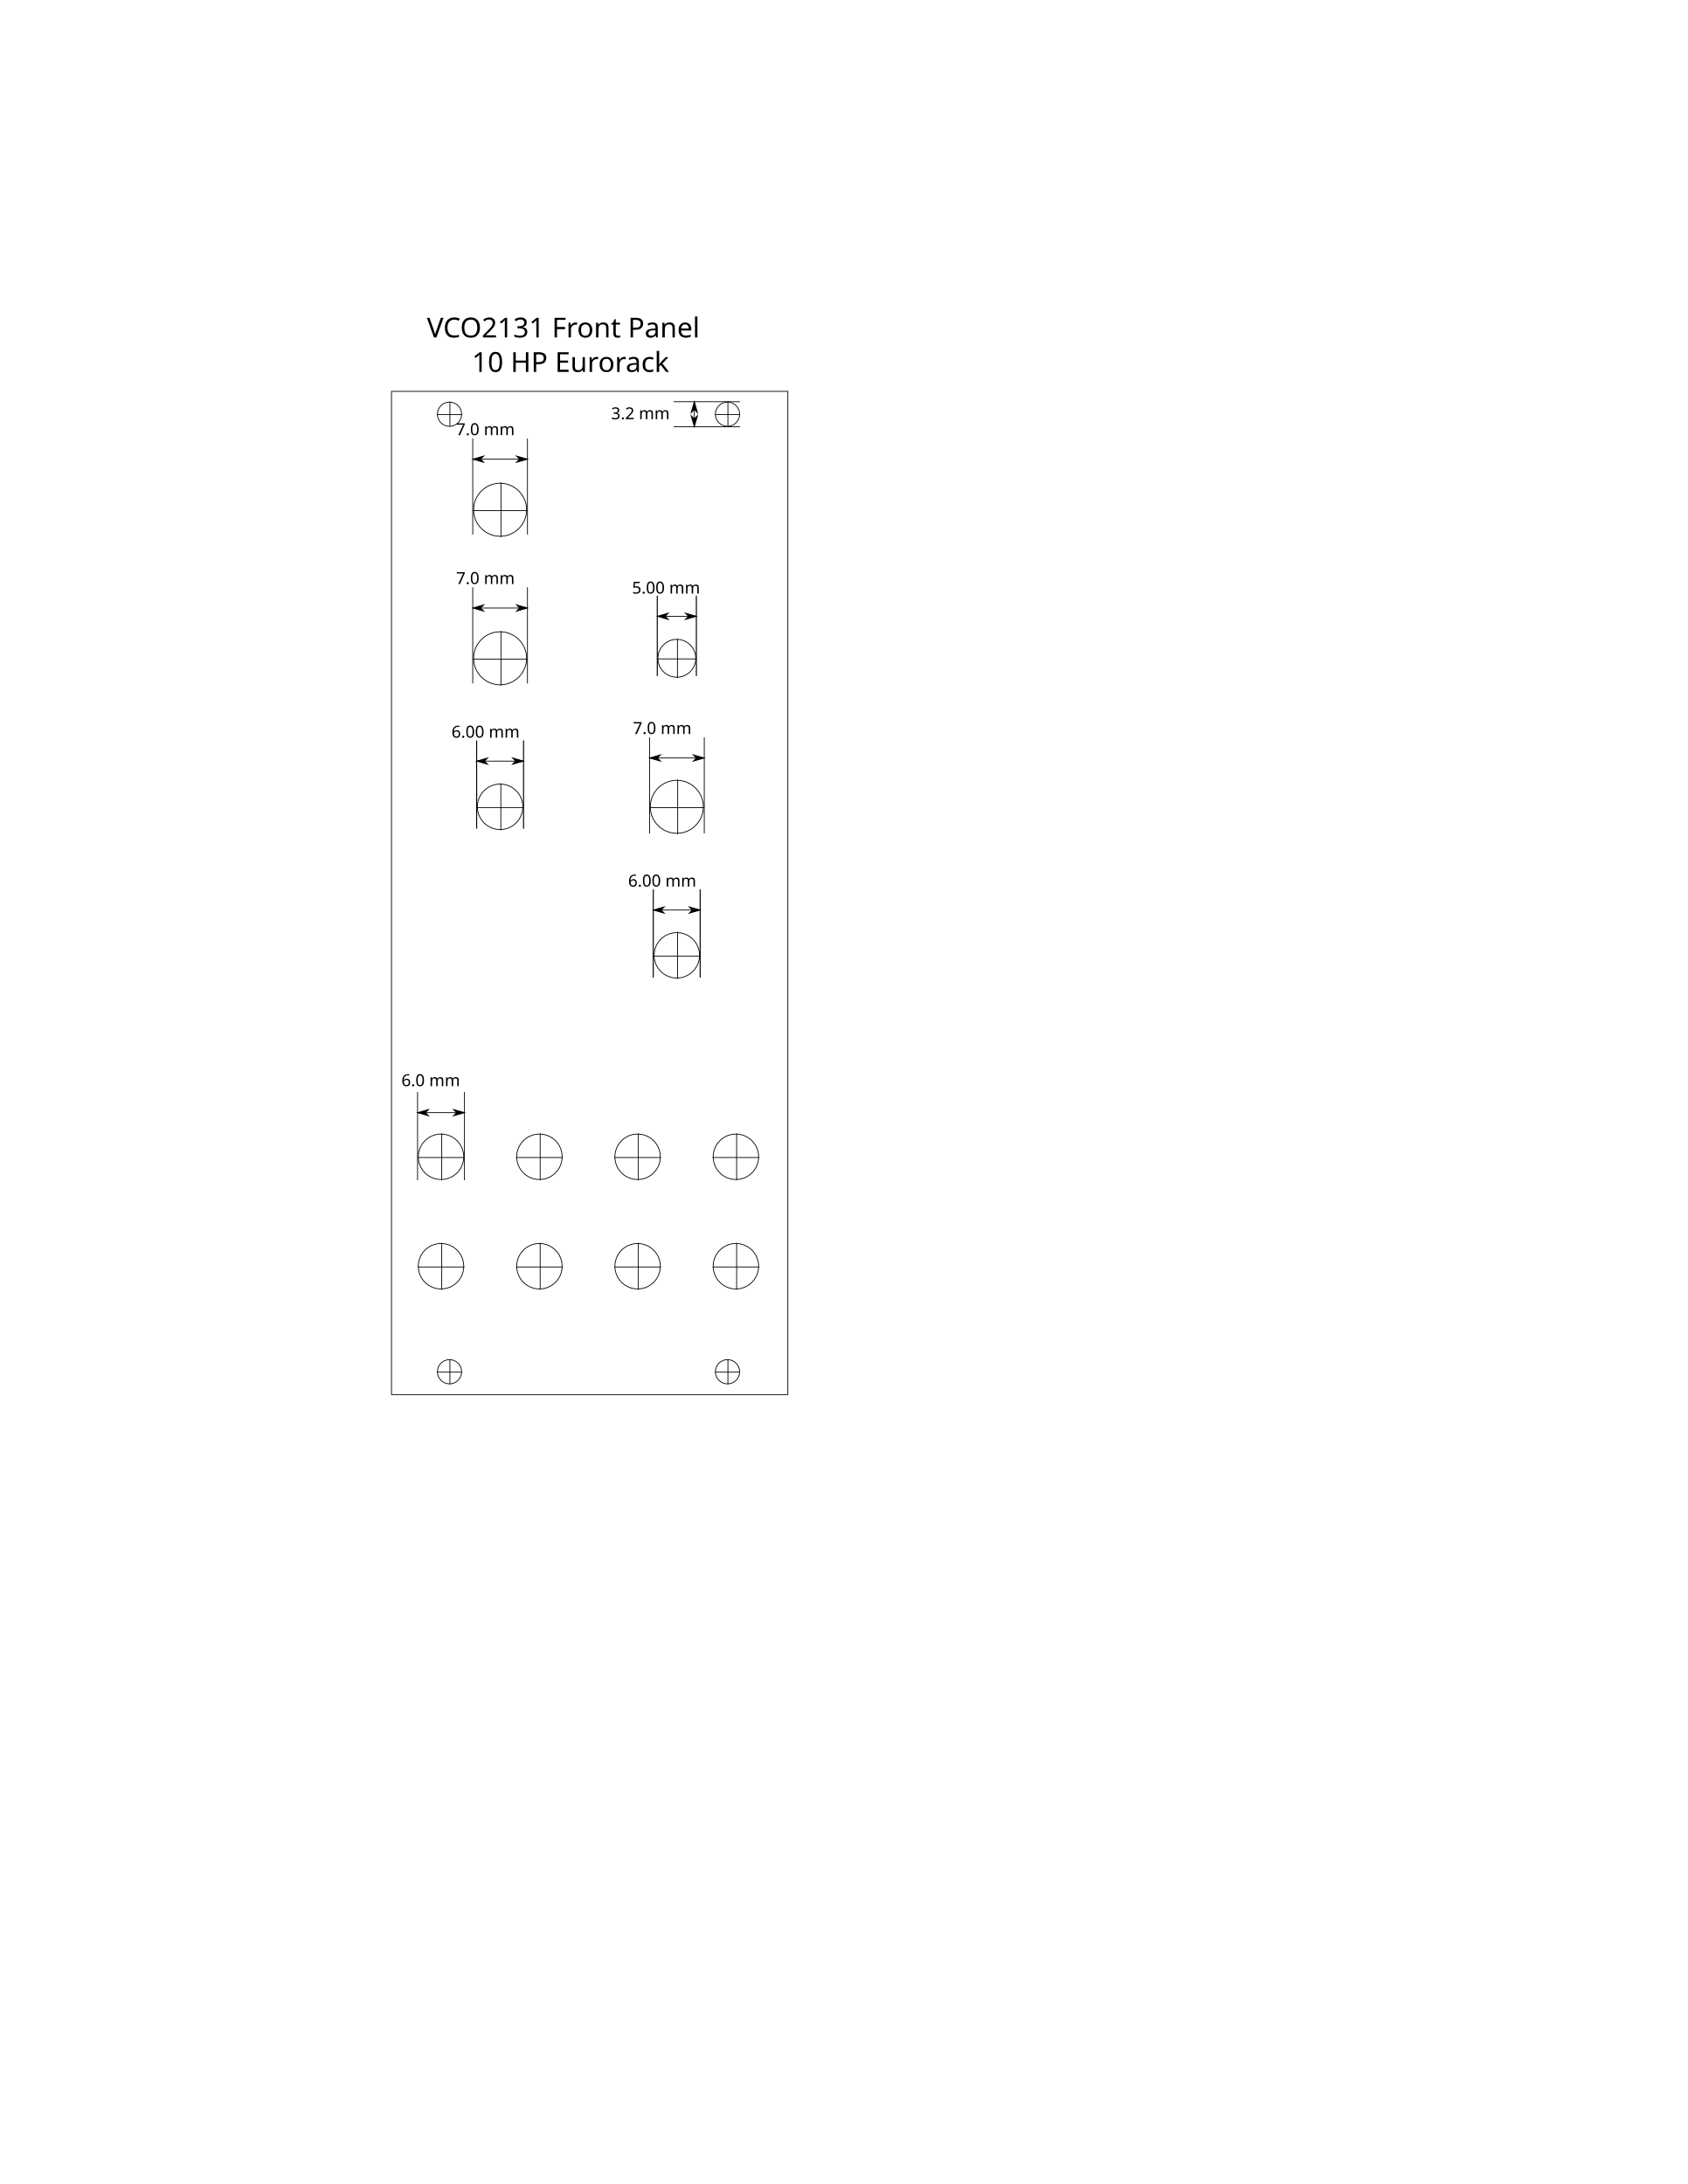
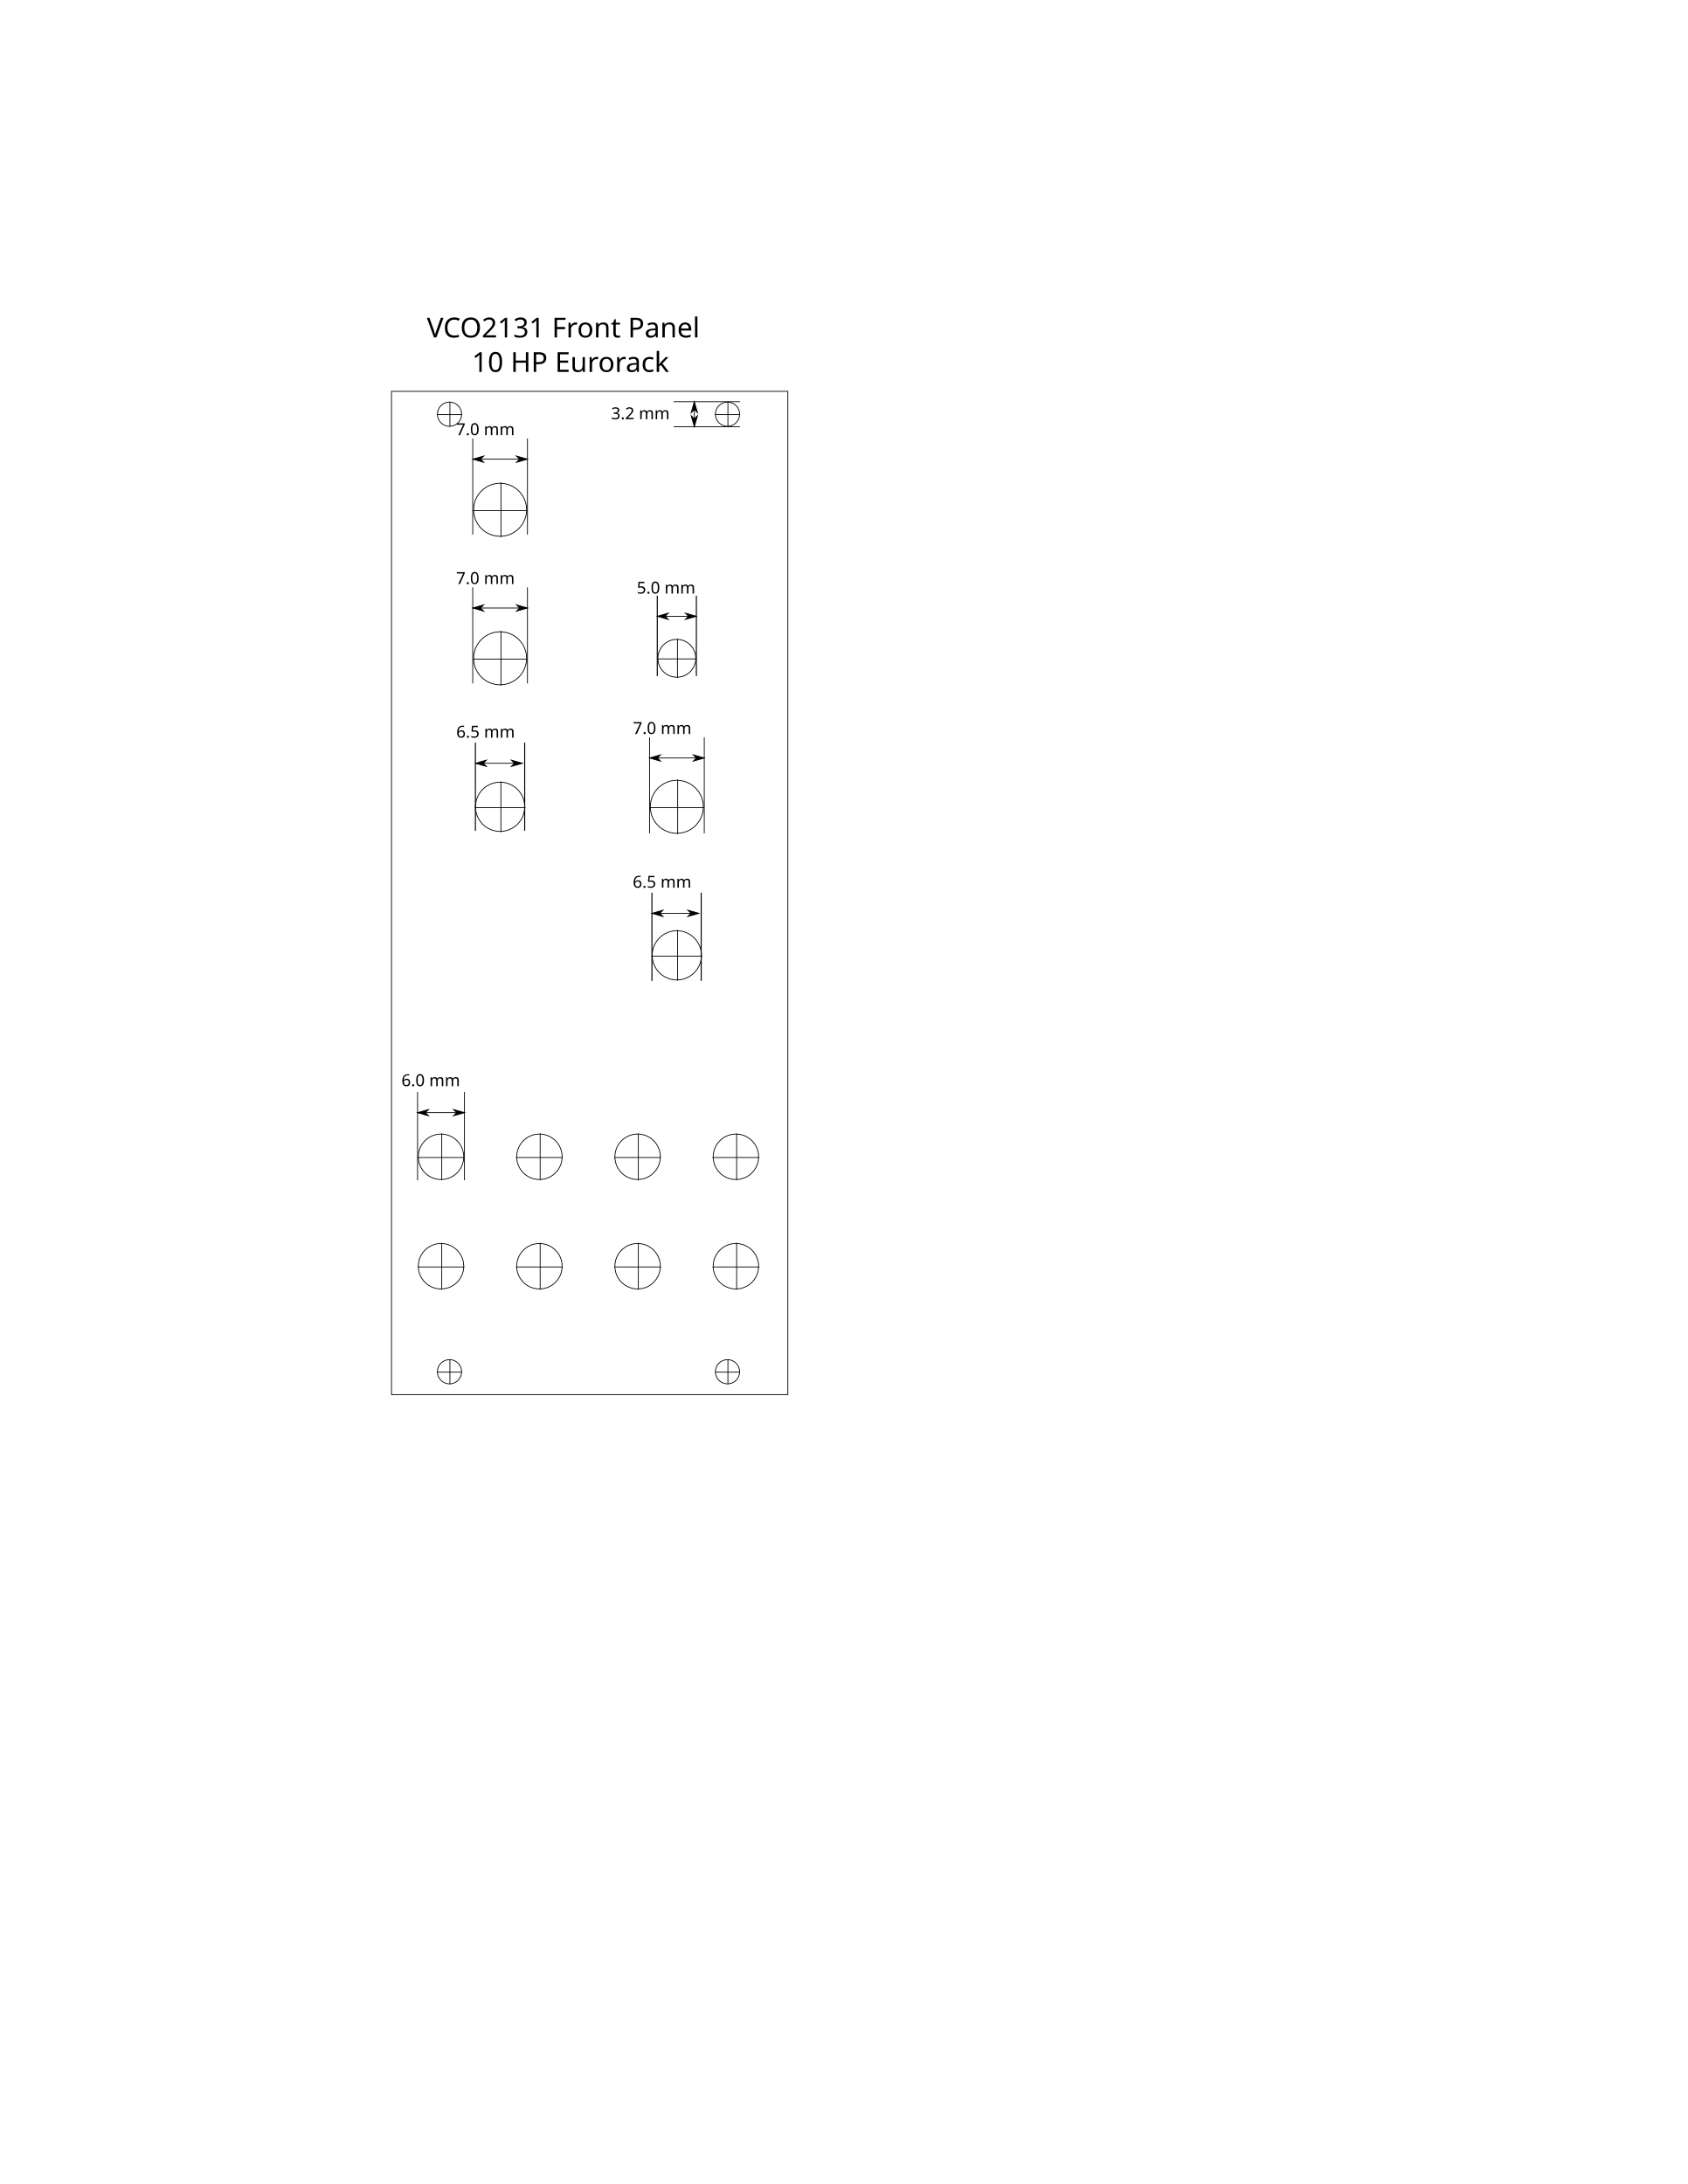
<svg xmlns="http://www.w3.org/2000/svg" id="svg3685" version="1.1" viewBox="0 0 215.9 279.4" height="279.4mm" width="215.9mm">
  <defs id="defs3679">
    <marker style="overflow:visible;" id="marker1477" refX="0.0" refY="0.0" orient="auto">
      <path transform="scale(0.8) rotate(180) translate(12.5,0)" style="fill-rule:evenodd;stroke:#000000;stroke-width:1pt;stroke-opacity:1;fill:#000000;fill-opacity:1" d="M 0.0,0.0 L 5.0,-5.0 L -12.5,0.0 L 5.0,5.0 L 0.0,0.0 z " id="path1475" />
    </marker>
    <marker style="overflow:visible;" id="marker1467" refX="0.0" refY="0.0" orient="auto">
      <path transform="scale(0.8) rotate(180) translate(12.5,0)" style="fill-rule:evenodd;stroke:#000000;stroke-width:1pt;stroke-opacity:1;fill:#000000;fill-opacity:1" d="M 0.0,0.0 L 5.0,-5.0 L -12.5,0.0 L 5.0,5.0 L 0.0,0.0 z " id="path1465" />
    </marker>
    <marker style="overflow:visible" id="marker1457" refX="0.0" refY="0.0" orient="auto">
      <path transform="scale(0.8) translate(12.5,0)" style="fill-rule:evenodd;stroke:#000000;stroke-width:1pt;stroke-opacity:1;fill:#000000;fill-opacity:1" d="M 0.0,0.0 L 5.0,-5.0 L -12.5,0.0 L 5.0,5.0 L 0.0,0.0 z " id="path1455" />
    </marker>
    <marker style="overflow:visible" id="marker1447" refX="0.0" refY="0.0" orient="auto">
      <path transform="scale(0.8) translate(12.5,0)" style="fill-rule:evenodd;stroke:#000000;stroke-width:1pt;stroke-opacity:1;fill:#000000;fill-opacity:1" d="M 0.0,0.0 L 5.0,-5.0 L -12.5,0.0 L 5.0,5.0 L 0.0,0.0 z " id="path1445" />
    </marker>
    <marker style="overflow:visible;" id="marker1428" refX="0.0" refY="0.0" orient="auto">
      <path transform="scale(0.8) rotate(180) translate(12.5,0)" style="fill-rule:evenodd;stroke:#0000ff;stroke-width:1pt;stroke-opacity:1;fill:#0000ff;fill-opacity:1" d="M 0.0,0.0 L 5.0,-5.0 L -12.5,0.0 L 5.0,5.0 L 0.0,0.0 z " id="path1426" />
    </marker>
    <marker style="overflow:visible" id="marker1316" refX="0.0" refY="0.0" orient="auto">
      <path transform="scale(0.8) translate(12.5,0)" style="fill-rule:evenodd;stroke:#0000ff;stroke-width:1pt;stroke-opacity:1;fill:#0000ff;fill-opacity:1" d="M 0.0,0.0 L 5.0,-5.0 L -12.5,0.0 L 5.0,5.0 L 0.0,0.0 z " id="path1314" />
    </marker>
    <marker id="marker1143" orient="auto" refX="0.0" refY="0.0" style="overflow:visible">
      <path d="M 0.0,0.0 L 5.0,-5.0 L -12.5,0.0 L 5.0,5.0 L 0.0,0.0 z " transform="matrix(0.8 0 0 0.8 10 0)" style="fill-rule:evenodd;stroke:#000000;stroke-width:1.0pt;marker-start:none" id="path1141" />
    </marker>
    <marker id="marker1147" orient="auto" refX="0.0" refY="0.0" style="overflow:visible">
      <path d="M 0.0,0.0 L 5.0,-5.0 L -12.5,0.0 L 5.0,5.0 L 0.0,0.0 z " transform="matrix(-0.8 9.79685e-17 -9.79685e-17 -0.8 -10 1.22461e-15)" style="fill-rule:evenodd;stroke:#000000;stroke-width:1.0pt;marker-start:none" id="path1145" />
    </marker>
    <marker id="Arrow1Lstart" orient="auto" refX="0.0" refY="0.0" style="overflow:visible">
      <path d="M 0.0,0.0 L 5.0,-5.0 L -12.5,0.0 L 5.0,5.0 L 0.0,0.0 z " transform="matrix(0.8 0 0 0.8 10 0)" style="fill-rule:evenodd;stroke:#000000;stroke-width:1.0pt;marker-start:none" id="path3800" />
    </marker>
    <marker id="Arrow1Lend" orient="auto" refX="0.0" refY="0.0" style="overflow:visible">
      <path d="M 0.0,0.0 L 5.0,-5.0 L -12.5,0.0 L 5.0,5.0 L 0.0,0.0 z " transform="matrix(-0.8 9.79685e-17 -9.79685e-17 -0.8 -10 1.22461e-15)" style="fill-rule:evenodd;stroke:#000000;stroke-width:1.0pt;marker-start:none" id="path3803" />
    </marker>
    <marker id="Arrow1Lstart-1" orient="auto" refX="0" refY="0" style="overflow:visible">
      <path d="M 0,0 5,-5 -12.5,0 5,5 Z" transform="matrix(0.8,0,0,0.8,10,0)" style="fill-rule:evenodd;stroke:#000000;stroke-width:1pt;marker-start:none" id="path3800-4" />
    </marker>
    <marker id="Arrow1Lend-5" orient="auto" refX="0" refY="0" style="overflow:visible">
      <path d="M 0,0 5,-5 -12.5,0 5,5 Z" transform="matrix(-0.8,0,0,-0.8,-10,0)" style="fill-rule:evenodd;stroke:#000000;stroke-width:1pt;marker-start:none" id="path3803-1" />
    </marker>
    <marker id="marker4319" orient="auto" refX="0.0" refY="0.0" style="overflow:visible">
      <path d="M 0.0,0.0 L 5.0,-5.0 L -12.5,0.0 L 5.0,5.0 L 0.0,0.0 z " transform="matrix(0.8 0 0 0.8 10 0)" style="fill-rule:evenodd;stroke:#000000;stroke-width:1.0pt;marker-start:none" id="path4317" />
    </marker>
    <marker id="marker4323" orient="auto" refX="0.0" refY="0.0" style="overflow:visible">
      <path d="M 0.0,0.0 L 5.0,-5.0 L -12.5,0.0 L 5.0,5.0 L 0.0,0.0 z " transform="matrix(-0.8 9.79685e-17 -9.79685e-17 -0.8 -10 1.22461e-15)" style="fill-rule:evenodd;stroke:#000000;stroke-width:1.0pt;marker-start:none" id="path4321" />
    </marker>
    <marker id="marker1082" orient="auto" refX="0.0" refY="0.0" style="overflow:visible">
      <path d="M 0.0,0.0 L 5.0,-5.0 L -12.5,0.0 L 5.0,5.0 L 0.0,0.0 z " transform="matrix(0.8 0 0 0.8 10 0)" style="fill-rule:evenodd;stroke:#000000;stroke-width:1.0pt;marker-start:none" id="path1080" />
    </marker>
    <marker id="marker1086" orient="auto" refX="0.0" refY="0.0" style="overflow:visible">
      <path d="M 0.0,0.0 L 5.0,-5.0 L -12.5,0.0 L 5.0,5.0 L 0.0,0.0 z " transform="matrix(-0.8 9.79685e-17 -9.79685e-17 -0.8 -10 1.22461e-15)" style="fill-rule:evenodd;stroke:#000000;stroke-width:1.0pt;marker-start:none" id="path1084" />
    </marker>
    <marker style="overflow:visible" id="marker1447-4" refX="0" refY="0" orient="auto">
      <path transform="matrix(0.8,0,0,0.8,10,0)" style="fill:#000000;fill-opacity:1;fill-rule:evenodd;stroke:#000000;stroke-width:1pt;stroke-opacity:1" d="M 0,0 5,-5 -12.5,0 5,5 Z" id="path1445-0" />
    </marker>
    <marker style="overflow:visible" id="marker1467-0" refX="0" refY="0" orient="auto">
      <path transform="matrix(-0.8,0,0,-0.8,-10,0)" style="fill:#000000;fill-opacity:1;fill-rule:evenodd;stroke:#000000;stroke-width:1pt;stroke-opacity:1" d="M 0,0 5,-5 -12.5,0 5,5 Z" id="path1465-4" />
    </marker>
    <marker style="overflow:visible" id="marker1447-4-9" refX="0" refY="0" orient="auto">
      <path transform="matrix(0.8,0,0,0.8,10,0)" style="fill:#000000;fill-opacity:1;fill-rule:evenodd;stroke:#000000;stroke-width:1pt;stroke-opacity:1" d="M 0,0 5,-5 -12.5,0 5,5 Z" id="path1445-0-6" />
    </marker>
    <marker style="overflow:visible" id="marker1467-0-9" refX="0" refY="0" orient="auto">
      <path transform="matrix(-0.8,0,0,-0.8,-10,0)" style="fill:#000000;fill-opacity:1;fill-rule:evenodd;stroke:#000000;stroke-width:1pt;stroke-opacity:1" d="M 0,0 5,-5 -12.5,0 5,5 Z" id="path1465-4-5" />
    </marker>
    <marker id="marker1798" orient="auto" refX="0.0" refY="0.0" style="overflow:visible">
      <path d="M 0.0,0.0 L 5.0,-5.0 L -12.5,0.0 L 5.0,5.0 L 0.0,0.0 z " transform="matrix(0.8 0 0 0.8 10 0)" style="fill-rule:evenodd;stroke:#000000;stroke-width:1.0pt;marker-start:none" id="path1796" />
    </marker>
    <marker id="marker1802" orient="auto" refX="0.0" refY="0.0" style="overflow:visible">
      <path d="M 0.0,0.0 L 5.0,-5.0 L -12.5,0.0 L 5.0,5.0 L 0.0,0.0 z " transform="matrix(-0.8 9.79685e-17 -9.79685e-17 -0.8 -10 1.22461e-15)" style="fill-rule:evenodd;stroke:#000000;stroke-width:1.0pt;marker-start:none" id="path1800" />
    </marker>
    <marker id="Arrow1Lstart-9" orient="auto" refX="0" refY="0" style="overflow:visible">
      <path d="M 0,0 5,-5 -12.5,0 5,5 Z" transform="matrix(0.8,0,0,0.8,10,0)" style="fill-rule:evenodd;stroke:#000000;stroke-width:1pt;marker-start:none" id="path3800-6" />
    </marker>
    <marker id="Arrow1Lend-9" orient="auto" refX="0" refY="0" style="overflow:visible">
      <path d="M 0,0 5,-5 -12.5,0 5,5 Z" transform="matrix(-0.8,0,0,-0.8,-10,0)" style="fill-rule:evenodd;stroke:#000000;stroke-width:1pt;marker-start:none" id="path3803-8" />
+     </marker>
+     <marker id="Arrow1Lstart-5" orient="auto" refX="0" refY="0" style="overflow:visible">
+       <path d="M 0,0 5,-5 -12.5,0 5,5 Z" transform="matrix(0.8,0,0,0.8,10,0)" style="fill-rule:evenodd;stroke:#000000;stroke-width:1pt;marker-start:none" id="path3800-41" />
+     </marker>
+     <marker id="Arrow1Lend-2" orient="auto" refX="0" refY="0" style="overflow:visible">
+       <path d="M 0,0 5,-5 -12.5,0 5,5 Z" transform="matrix(-0.8,0,0,-0.8,-10,0)" style="fill-rule:evenodd;stroke:#000000;stroke-width:1pt;marker-start:none" id="path3803-0" />
    </marker>
  </defs>
  <g id="layer1">
    <g id="g853-4-8-1-2-0-63" transform="matrix(1.5625,0,0,1.5625,74.8572,79.5285)" style="fill:none;stroke:#000000;stroke-width:0.64">
      <circle style="opacity:1;fill:none;fill-opacity:1;stroke:#000000;stroke-width:0.064;stroke-miterlimit:4;stroke-dasharray:none;stroke-dashoffset:0;stroke-opacity:1" id="path4268-9-6-8-6-0-9" cx="7.5" cy="3" r="1.55" />
      <path style="fill:none;stroke:#000000;stroke-width:0.064;stroke-linecap:butt;stroke-linejoin:miter;stroke-miterlimit:4;stroke-dasharray:none;stroke-dashoffset:0;stroke-opacity:1" d="M 7.55,1.4 V 4.6" id="path833-47-8-2-3-6-9" />
      <path style="fill:none;stroke:#000000;stroke-width:0.064;stroke-linecap:butt;stroke-linejoin:miter;stroke-miterlimit:4;stroke-dasharray:none;stroke-dashoffset:0;stroke-opacity:1" d="M 9.1,3.05 H 5.9" id="path833-4-7-5-6-20-0-91" />
    </g>
    <g id="g853-4-8" transform="matrix(1.875,0,0,1.875,42.3505,142.364)" style="fill:none;stroke:#000000;stroke-width:0.053;stroke-miterlimit:4;stroke-dasharray:none">
      <circle style="opacity:1;fill:none;fill-opacity:1;stroke:#000000;stroke-width:0.053;stroke-miterlimit:4;stroke-dasharray:none;stroke-dashoffset:0;stroke-opacity:1" id="path4268-9-6" cx="7.5" cy="3" r="1.55" />
      <path style="fill:none;stroke:#000000;stroke-width:0.053;stroke-linecap:butt;stroke-linejoin:miter;stroke-miterlimit:4;stroke-dasharray:none;stroke-dashoffset:0;stroke-opacity:1" d="M 7.55,1.4 V 4.6" id="path833-47-8" />
      <path style="fill:none;stroke:#000000;stroke-width:0.053;stroke-linecap:butt;stroke-linejoin:miter;stroke-miterlimit:4;stroke-dasharray:none;stroke-dashoffset:0;stroke-opacity:1" d="M 9.1,3.05 H 5.9" id="path833-4-7-5" />
    </g>
    <rect style="opacity:1;fill:none;fill-opacity:1;stroke:#000000;stroke-width:0.1;stroke-miterlimit:4;stroke-dasharray:none;stroke-opacity:1" id="rect4248" width="50.7" height="128.346" x="50.077" y="50.066" />
    <g id="g853" transform="translate(50.00001,49.98912)">
      <circle style="opacity:1;fill:none;fill-opacity:1;stroke:#000000;stroke-width:0.1;stroke-miterlimit:4;stroke-dasharray:none;stroke-dashoffset:0;stroke-opacity:1" id="path4268" cx="7.5" cy="3" r="1.55" />
      <path style="fill:none;stroke:#000000;stroke-width:0.1;stroke-linecap:butt;stroke-linejoin:miter;stroke-miterlimit:4;stroke-dasharray:none;stroke-dashoffset:0;stroke-opacity:1" d="M 7.55,1.4 V 4.6" id="path833" />
      <path style="fill:none;stroke:#000000;stroke-width:0.1;stroke-linecap:butt;stroke-linejoin:miter;stroke-miterlimit:4;stroke-dasharray:none;stroke-dashoffset:0;stroke-opacity:1" d="M 9.1,3.05 H 5.9" id="path833-4" />
    </g>
    <g id="g853-4" transform="translate(50.00001,172.4891)">
      <circle style="opacity:1;fill:none;fill-opacity:1;stroke:#000000;stroke-width:0.1;stroke-miterlimit:4;stroke-dasharray:none;stroke-dashoffset:0;stroke-opacity:1" id="path4268-9" cx="7.5" cy="3" r="1.55" />
      <path style="fill:none;stroke:#000000;stroke-width:0.1;stroke-linecap:butt;stroke-linejoin:miter;stroke-miterlimit:4;stroke-dasharray:none;stroke-dashoffset:0;stroke-opacity:1" d="M 7.55,1.4 V 4.6" id="path833-47" />
      <path style="fill:none;stroke:#000000;stroke-width:0.1;stroke-linecap:butt;stroke-linejoin:miter;stroke-miterlimit:4;stroke-dasharray:none;stroke-dashoffset:0;stroke-opacity:1" d="M 9.1,3.05 H 5.9" id="path833-4-7" />
    </g>
    <path style="fill:none;stroke:#000000;stroke-width:0.265px;stroke-linecap:butt;stroke-linejoin:miter;stroke-opacity:1" d="m 55.9,53.039 v 0" id="path1251" />
    <text xml:space="preserve" style="font-size:4.233px;line-height:1.25;font-family:sans-serif;letter-spacing:0px;word-spacing:0px;stroke-width:0.265" x="59.1" y="53.039" id="text1661">
      <tspan id="tspan1659" x="59.1" y="53.039" style="stroke-width:0.265" />
    </text>
    <g id="g853-4-8-1" transform="matrix(1.875,0,0,1.875,54.9375,142.3641)" style="stroke-width:0.533">
      <circle style="opacity:1;fill:none;fill-opacity:1;stroke:#000000;stroke-width:0.053;stroke-miterlimit:4;stroke-dasharray:none;stroke-dashoffset:0;stroke-opacity:1" id="path4268-9-6-8" cx="7.5" cy="3" r="1.55" />
      <path style="fill:none;stroke:#000000;stroke-width:0.053;stroke-linecap:butt;stroke-linejoin:miter;stroke-miterlimit:4;stroke-dasharray:none;stroke-dashoffset:0;stroke-opacity:1" d="M 7.55,1.4 V 4.6" id="path833-47-8-2" />
      <path style="fill:none;stroke:#000000;stroke-width:0.053;stroke-linecap:butt;stroke-linejoin:miter;stroke-miterlimit:4;stroke-dasharray:none;stroke-dashoffset:0;stroke-opacity:1" d="M 9.1,3.05 H 5.9" id="path833-4-7-5-6" />
    </g>
    <g id="g853-4-8-7" transform="matrix(1.875,0,0,1.875,42.3505,156.3641)" style="stroke-width:0.533">
      <circle style="opacity:1;fill:none;fill-opacity:1;stroke:#000000;stroke-width:0.053;stroke-miterlimit:4;stroke-dasharray:none;stroke-dashoffset:0;stroke-opacity:1" id="path4268-9-6-2" cx="7.5" cy="3" r="1.55" />
      <path style="fill:none;stroke:#000000;stroke-width:0.053;stroke-linecap:butt;stroke-linejoin:miter;stroke-miterlimit:4;stroke-dasharray:none;stroke-dashoffset:0;stroke-opacity:1" d="M 7.55,1.4 V 4.6" id="path833-47-8-23" />
      <path style="fill:none;stroke:#000000;stroke-width:0.053;stroke-linecap:butt;stroke-linejoin:miter;stroke-miterlimit:4;stroke-dasharray:none;stroke-dashoffset:0;stroke-opacity:1" d="M 9.1,3.05 H 5.9" id="path833-4-7-5-2" />
    </g>
    <g id="g1030" transform="translate(3.999995)" style="stroke:#000000;stroke-opacity:1">
      <circle style="fill:none;fill-opacity:1;stroke:#000000;stroke-width:0.1;stroke-miterlimit:4;stroke-dasharray:none;stroke-dashoffset:0;stroke-opacity:1" id="path4268-9-6-8-4" cx="65" cy="161.989" r="2.906" />
      <path style="fill:none;stroke:#000000;stroke-width:0.1;stroke-linecap:butt;stroke-linejoin:miter;stroke-miterlimit:4;stroke-dasharray:none;stroke-dashoffset:0;stroke-opacity:1" d="m 65.094,158.989 v 6" id="path833-47-8-2-8" />
      <path style="fill:none;stroke:#000000;stroke-width:0.1;stroke-linecap:butt;stroke-linejoin:miter;stroke-miterlimit:4;stroke-dasharray:none;stroke-dashoffset:0;stroke-opacity:1" d="m 68,162.083 h -6" id="path833-4-7-5-6-2" />
    </g>
    <g id="g853-4-8-1-2-0" transform="matrix(2.1875,0,0,2.1875,47.56375,77.6535)" style="stroke-width:0.457">
      <circle style="opacity:1;fill:none;fill-opacity:1;stroke:#000000;stroke-width:0.046;stroke-miterlimit:4;stroke-dasharray:none;stroke-dashoffset:0;stroke-opacity:1" id="path4268-9-6-8-6-0" cx="7.5" cy="3" r="1.55" />
      <path style="fill:none;stroke:#000000;stroke-width:0.046;stroke-linecap:butt;stroke-linejoin:miter;stroke-miterlimit:4;stroke-dasharray:none;stroke-dashoffset:0;stroke-opacity:1" d="M 7.55,1.4 V 4.6" id="path833-47-8-2-3-6" />
      <path style="fill:none;stroke:#000000;stroke-width:0.046;stroke-linecap:butt;stroke-linejoin:miter;stroke-miterlimit:4;stroke-dasharray:none;stroke-dashoffset:0;stroke-opacity:1" d="M 9.1,3.05 H 5.9" id="path833-4-7-5-6-20-0" />
    </g>
    <g id="g853-4-8-1-2-0-6-8" transform="matrix(2.1875,0,0,2.1875,70.16975,96.6535)" style="stroke-width:0.457">
      <circle style="opacity:1;fill:none;fill-opacity:1;stroke:#000000;stroke-width:0.046;stroke-miterlimit:4;stroke-dasharray:none;stroke-dashoffset:0;stroke-opacity:1" id="path4268-9-6-8-6-0-6-5" cx="7.5" cy="3" r="1.55" />
      <path style="fill:none;stroke:#000000;stroke-width:0.046;stroke-linecap:butt;stroke-linejoin:miter;stroke-miterlimit:4;stroke-dasharray:none;stroke-dashoffset:0;stroke-opacity:1" d="M 7.55,1.4 V 4.6" id="path833-47-8-2-3-6-0-1" />
      <path style="fill:none;stroke:#000000;stroke-width:0.046;stroke-linecap:butt;stroke-linejoin:miter;stroke-miterlimit:4;stroke-dasharray:none;stroke-dashoffset:0;stroke-opacity:1" d="M 9.1,3.05 H 5.9" id="path833-4-7-5-6-20-0-9-5" />
    </g>
-     <g id="g853-4-8-1-2-0-6-3-5" transform="matrix(1.875,0,0,1.875,72.5135,116.591)" style="stroke-width:0.533">
-       <circle style="opacity:1;fill:none;fill-opacity:1;stroke:#000000;stroke-width:0.053;stroke-miterlimit:4;stroke-dasharray:none;stroke-dashoffset:0;stroke-opacity:1" id="path4268-9-6-8-6-0-6-9-9" cx="7.5" cy="3" r="1.55" />
-       <path style="fill:none;stroke:#000000;stroke-width:0.053;stroke-linecap:butt;stroke-linejoin:miter;stroke-miterlimit:4;stroke-dasharray:none;stroke-dashoffset:0;stroke-opacity:1" d="M 7.55,1.4 V 4.6" id="path833-47-8-2-3-6-0-5-4" />
-       <path style="fill:none;stroke:#000000;stroke-width:0.053;stroke-linecap:butt;stroke-linejoin:miter;stroke-miterlimit:4;stroke-dasharray:none;stroke-dashoffset:0;stroke-opacity:1" d="M 9.1,3.05 H 5.9" id="path833-4-7-5-6-20-0-9-6-0" />
+     <g id="g853-4-8-1-2-0-6-3-5" transform="matrix(2.03125,0,0,2.03125,71.34162,116.1222)" style="stroke-width:0.492">
+       <circle style="opacity:1;fill:none;fill-opacity:1;stroke:#000000;stroke-width:0.049;stroke-miterlimit:4;stroke-dasharray:none;stroke-dashoffset:0;stroke-opacity:1" id="path4268-9-6-8-6-0-6-9-9" cx="7.5" cy="3" r="1.55" />
+       <path style="fill:none;stroke:#000000;stroke-width:0.049;stroke-linecap:butt;stroke-linejoin:miter;stroke-miterlimit:4;stroke-dasharray:none;stroke-dashoffset:0;stroke-opacity:1" d="M 7.55,1.4 V 4.6" id="path833-47-8-2-3-6-0-5-4" />
+       <path style="fill:none;stroke:#000000;stroke-width:0.049;stroke-linecap:butt;stroke-linejoin:miter;stroke-miterlimit:4;stroke-dasharray:none;stroke-dashoffset:0;stroke-opacity:1" d="M 9.1,3.05 H 5.9" id="path833-4-7-5-6-20-0-9-6-0" />
    </g>
    <g id="g853-4-8-15" transform="matrix(1.875,0,0,1.875,67.4975,142.364)" style="stroke-width:0.533">
      <circle style="opacity:1;fill:none;fill-opacity:1;stroke:#000000;stroke-width:0.053;stroke-miterlimit:4;stroke-dasharray:none;stroke-dashoffset:0;stroke-opacity:1" id="path4268-9-6-6" cx="7.5" cy="3" r="1.55" />
      <path style="fill:none;stroke:#000000;stroke-width:0.053;stroke-linecap:butt;stroke-linejoin:miter;stroke-miterlimit:4;stroke-dasharray:none;stroke-dashoffset:0;stroke-opacity:1" d="M 7.55,1.4 V 4.6" id="path833-47-8-4" />
      <path style="fill:none;stroke:#000000;stroke-width:0.053;stroke-linecap:butt;stroke-linejoin:miter;stroke-miterlimit:4;stroke-dasharray:none;stroke-dashoffset:0;stroke-opacity:1" d="M 9.1,3.05 H 5.9" id="path833-4-7-5-0" />
    </g>
    <g id="g853-4-8-7-0" transform="matrix(1.875,0,0,1.875,67.4975,156.364)" style="stroke-width:0.533">
      <circle style="opacity:1;fill:none;fill-opacity:1;stroke:#000000;stroke-width:0.053;stroke-miterlimit:4;stroke-dasharray:none;stroke-dashoffset:0;stroke-opacity:1" id="path4268-9-6-2-7" cx="7.5" cy="3" r="1.55" />
      <path style="fill:none;stroke:#000000;stroke-width:0.053;stroke-linecap:butt;stroke-linejoin:miter;stroke-miterlimit:4;stroke-dasharray:none;stroke-dashoffset:0;stroke-opacity:1" d="M 7.55,1.4 V 4.6" id="path833-47-8-23-8" />
      <path style="fill:none;stroke:#000000;stroke-width:0.053;stroke-linecap:butt;stroke-linejoin:miter;stroke-miterlimit:4;stroke-dasharray:none;stroke-dashoffset:0;stroke-opacity:1" d="M 9.1,3.05 H 5.9" id="path833-4-7-5-2-1" />
    </g>
    <g id="g853-4-8-3" transform="matrix(1.875,0,0,1.875,80.0705,142.364)" style="stroke-width:0.533">
      <circle style="opacity:1;fill:none;fill-opacity:1;stroke:#000000;stroke-width:0.053;stroke-miterlimit:4;stroke-dasharray:none;stroke-dashoffset:0;stroke-opacity:1" id="path4268-9-6-7" cx="7.5" cy="3" r="1.55" />
      <path style="fill:none;stroke:#000000;stroke-width:0.053;stroke-linecap:butt;stroke-linejoin:miter;stroke-miterlimit:4;stroke-dasharray:none;stroke-dashoffset:0;stroke-opacity:1" d="M 7.55,1.4 V 4.6" id="path833-47-8-9" />
      <path style="fill:none;stroke:#000000;stroke-width:0.053;stroke-linecap:butt;stroke-linejoin:miter;stroke-miterlimit:4;stroke-dasharray:none;stroke-dashoffset:0;stroke-opacity:1" d="M 9.1,3.05 H 5.9" id="path833-4-7-5-8" />
    </g>
    <g id="g853-4-8-7-9" transform="matrix(1.875,0,0,1.875,80.0705,156.364)" style="stroke-width:0.533">
      <circle style="opacity:1;fill:none;fill-opacity:1;stroke:#000000;stroke-width:0.053;stroke-miterlimit:4;stroke-dasharray:none;stroke-dashoffset:0;stroke-opacity:1" id="path4268-9-6-2-3" cx="7.5" cy="3" r="1.55" />
      <path style="fill:none;stroke:#000000;stroke-width:0.053;stroke-linecap:butt;stroke-linejoin:miter;stroke-miterlimit:4;stroke-dasharray:none;stroke-dashoffset:0;stroke-opacity:1" d="M 7.55,1.4 V 4.6" id="path833-47-8-23-1" />
      <path style="fill:none;stroke:#000000;stroke-width:0.053;stroke-linecap:butt;stroke-linejoin:miter;stroke-miterlimit:4;stroke-dasharray:none;stroke-dashoffset:0;stroke-opacity:1" d="M 9.1,3.05 H 5.9" id="path833-4-7-5-2-4" />
    </g>
    <g id="g853-4-8-1-2" transform="matrix(2.1875,0,0,2.1875,47.5637,58.6535)" style="fill:none;stroke:#000000;stroke-width:0.046;stroke-miterlimit:4;stroke-dasharray:none">
      <circle style="opacity:1;fill:none;fill-opacity:1;stroke:#000000;stroke-width:0.046;stroke-miterlimit:4;stroke-dasharray:none;stroke-dashoffset:0;stroke-opacity:1" id="path4268-9-6-8-6" cx="7.5" cy="3" r="1.55" />
      <path style="fill:none;stroke:#000000;stroke-width:0.046;stroke-linecap:butt;stroke-linejoin:miter;stroke-miterlimit:4;stroke-dasharray:none;stroke-dashoffset:0;stroke-opacity:1" d="M 7.55,1.4 V 4.6" id="path833-47-8-2-3" />
      <path style="fill:none;stroke:#000000;stroke-width:0.046;stroke-linecap:butt;stroke-linejoin:miter;stroke-miterlimit:4;stroke-dasharray:none;stroke-dashoffset:0;stroke-opacity:1" d="M 9.1,3.05 H 5.9" id="path833-4-7-5-6-20" />
    </g>
    <g id="g853-4-4" transform="translate(85.56,172.489)">
      <circle style="opacity:1;fill:none;fill-opacity:1;stroke:#000000;stroke-width:0.1;stroke-miterlimit:4;stroke-dasharray:none;stroke-dashoffset:0;stroke-opacity:1" id="path4268-9-8" cx="7.5" cy="3" r="1.55" />
      <path style="fill:none;stroke:#000000;stroke-width:0.1;stroke-linecap:butt;stroke-linejoin:miter;stroke-miterlimit:4;stroke-dasharray:none;stroke-dashoffset:0;stroke-opacity:1" d="M 7.55,1.4 V 4.6" id="path833-47-9" />
      <path style="fill:none;stroke:#000000;stroke-width:0.1;stroke-linecap:butt;stroke-linejoin:miter;stroke-miterlimit:4;stroke-dasharray:none;stroke-dashoffset:0;stroke-opacity:1" d="M 9.1,3.05 H 5.9" id="path833-4-7-3" />
    </g>
    <g id="g1098">
      <path d="m 60.47,58.743 h 7" marker-start="url(#Arrow1Lstart)" marker-end="url(#Arrow1Lend)" stroke-width="0.265" id="path1299" style="fill:none;stroke:#000000;stroke-width:0.1;stroke-miterlimit:4;stroke-dasharray:none;marker-start:url(#marker1447);marker-end:url(#marker1467)" />
      <path d="M 60.47,56.097 V 68.389" stroke-width="0.132" id="path1301" style="fill:none;stroke:#000000;stroke-width:0.1;stroke-miterlimit:4;stroke-dasharray:none" />
      <path d="M 67.47,56.097 V 68.389" stroke-width="0.132" id="path1303" style="fill:none;stroke:#000000;stroke-width:0.1;stroke-miterlimit:4;stroke-dasharray:none" />
      <text xml:space="preserve" style="font-style:normal;font-variant:normal;font-weight:normal;font-stretch:normal;font-size:2.117px;line-height:1.25;font-family:sans-serif;-inkscape-font-specification:'sans-serif, Normal';font-variant-ligatures:normal;font-variant-caps:normal;font-variant-numeric:normal;font-variant-east-asian:normal;text-align:center;text-decoration:none;text-decoration-line:none;text-decoration-color:#000000;letter-spacing:0px;text-anchor:middle;fill:#000000;fill-opacity:1;stroke-width:0.082;stroke-miterlimit:4;stroke-dasharray:none;stop-color:#000000" x="64.016" y="55.671" id="text1691">
        <tspan id="tspan4103" x="64.016" y="55.671">7.0 mm</tspan>
      </text>
    </g>
    <path d="m 88.814,51.389 v 3.2" marker-start="url(#Arrow1Lstart)" marker-end="url(#Arrow1Lend)" stroke-width="0.265" id="path3921" style="fill:none;stroke:#000000;stroke-width:0.1;stroke-miterlimit:4;stroke-dasharray:none" />
    <path d="M 86.168,51.389 H 94.66" stroke-width="0.132" id="path3923" style="fill:none;stroke:#000000;stroke-width:0.1;stroke-miterlimit:4;stroke-dasharray:none" />
    <path d="M 86.168,54.589 H 94.66" stroke-width="0.132" id="path3925" style="fill:none;stroke:#000000;stroke-width:0.1;stroke-miterlimit:4;stroke-dasharray:none" />
    <g id="g853-0" transform="translate(85.56,49.989)" style="fill:none;stroke:#000000;stroke-width:0.1;stroke-miterlimit:4;stroke-dasharray:none">
      <circle style="opacity:1;fill:none;fill-opacity:1;stroke:#000000;stroke-width:0.1;stroke-miterlimit:4;stroke-dasharray:none;stroke-dashoffset:0;stroke-opacity:1" id="path4268-0" cx="7.5" cy="3" r="1.55" />
      <path style="fill:none;stroke:#000000;stroke-width:0.1;stroke-linecap:butt;stroke-linejoin:miter;stroke-miterlimit:4;stroke-dasharray:none;stroke-dashoffset:0;stroke-opacity:1" d="M 7.55,1.4 V 4.6" id="path833-40" />
      <path style="fill:none;stroke:#000000;stroke-width:0.1;stroke-linecap:butt;stroke-linejoin:miter;stroke-miterlimit:4;stroke-dasharray:none;stroke-dashoffset:0;stroke-opacity:1" d="M 9.1,3.05 H 5.9" id="path833-4-9" />
    </g>
    <text xml:space="preserve" style="font-style:normal;font-variant:normal;font-weight:normal;font-stretch:normal;font-size:2.117px;line-height:1.25;font-family:sans-serif;-inkscape-font-specification:'sans-serif, Normal';font-variant-ligatures:normal;font-variant-caps:normal;font-variant-numeric:normal;font-variant-east-asian:normal;text-decoration:none;text-decoration-line:none;text-decoration-color:#000000;letter-spacing:0px;fill:#000000;fill-opacity:1;stroke-width:0.587;stop-color:#000000" x="78.168" y="53.631" id="text4025">
      <tspan id="tspan4105" x="78.168" y="53.631">3.2 mm</tspan>
    </text>
    <path d="m 53.413,142.343 h 6" marker-start="url(#Arrow1Lstart)" marker-end="url(#Arrow1Lend)" stroke-width="0.265" id="path4442" style="fill:none;stroke:#000000;stroke-width:0.1;stroke-miterlimit:4;stroke-dasharray:none" />
    <path d="m 53.413,139.697 v 11.292" stroke-width="0.132" id="path4444" style="fill:none;stroke:#000000;stroke-width:0.1;stroke-miterlimit:4;stroke-dasharray:none" />
    <path d="m 59.413,139.697 v 11.292" stroke-width="0.132" id="path4446" style="fill:none;stroke:#000000;stroke-width:0.1;stroke-miterlimit:4;stroke-dasharray:none" />
    <text xml:space="preserve" style="font-style:normal;font-variant:normal;font-weight:normal;font-stretch:normal;font-size:2.117px;line-height:1.25;font-family:sans-serif;-inkscape-font-specification:'sans-serif, Normal';font-variant-ligatures:normal;font-variant-caps:normal;font-variant-numeric:normal;font-variant-east-asian:normal;text-decoration:none;text-decoration-line:none;text-decoration-color:#000000;letter-spacing:0px;fill:#000000;fill-opacity:1;stroke-width:0.415;stop-color:#000000" x="56.479" y="138.953" id="text4573">
      <tspan style="font-style:normal;font-variant:normal;font-weight:normal;font-stretch:normal;font-size:2.117px;line-height:125%;font-family:sans-serif;-inkscape-font-specification:'sans-serif, Normal';font-variant-ligatures:normal;font-variant-caps:normal;font-variant-numeric:normal;font-variant-east-asian:normal;text-align:center;letter-spacing:0;word-spacing:0;text-anchor:middle;fill:#000000;fill-opacity:1;stroke:none;stroke-width:0.415" id="tspan4571" x="56.479" y="138.953">6.0 mm</tspan>
    </text>
    <text xml:space="preserve" style="font-style:normal;font-variant:normal;font-weight:normal;font-stretch:normal;font-size:3.528px;line-height:1.25;font-family:sans-serif;-inkscape-font-specification:'sans-serif, Normal';font-variant-ligatures:normal;font-variant-caps:normal;font-variant-numeric:normal;font-variant-east-asian:normal;text-align:center;text-decoration:none;text-decoration-line:none;text-decoration-color:#000000;letter-spacing:0px;text-anchor:middle;fill:#000000;stroke-width:1;stop-color:#000000" x="75.27" y="43.168" id="text1070">
      <tspan x="75.27" y="43.168" style="font-style:normal;font-variant:normal;font-weight:normal;font-stretch:normal;font-size:3.528px;font-family:sans-serif;-inkscape-font-specification:'sans-serif, Normal';font-variant-ligatures:normal;font-variant-caps:normal;font-variant-numeric:normal;font-variant-east-asian:normal;text-align:center;text-anchor:middle;stroke-width:1" id="tspan1072">VCO2131 Front Panel</tspan>
      <tspan x="75.27" y="47.578" style="font-style:normal;font-variant:normal;font-weight:normal;font-stretch:normal;font-size:3.528px;font-family:sans-serif;-inkscape-font-specification:'sans-serif, Normal';font-variant-ligatures:normal;font-variant-caps:normal;font-variant-numeric:normal;font-variant-east-asian:normal;text-align:center;text-anchor:middle;stroke-width:1" id="tspan2420">10 HP Eurorack</tspan>
    </text>
    <path d="m 84.076,78.843 h 5" marker-start="url(#Arrow1Lstart)" marker-end="url(#Arrow1Lend)" stroke-width="0.265" id="path1189" style="fill:none;stroke:#000000;stroke-width:0.1;stroke-miterlimit:4;stroke-dasharray:none" />
    <path d="M 84.076,76.197 V 86.489" stroke-width="0.132" id="path1191" style="fill:none;stroke:#000000" />
    <path d="M 89.076,76.197 V 86.489" stroke-width="0.132" id="path1193" style="fill:none;stroke:#000000" />
    <text xml:space="preserve" style="font-size:2.117px;line-height:1.25;font-family:sans-serif;text-decoration:none;text-decoration-line:none;text-decoration-color:#000000;letter-spacing:0px;fill:#000000;fill-opacity:1;stroke-width:0.248;stop-color:#000000" x="86.57" y="75.935" id="text1364">
-       <tspan style="font-style:normal;font-weight:normal;font-size:2.117px;line-height:125%;text-align:center;letter-spacing:0;word-spacing:0;text-anchor:middle;fill:#000000;fill-opacity:1;stroke:none;stroke-width:0.248" id="tspan1362" x="86.57" y="75.935">5.00 mm</tspan>
+       <tspan style="font-style:normal;font-weight:normal;font-size:2.117px;line-height:125%;text-align:center;letter-spacing:0;word-spacing:0;text-anchor:middle;fill:#000000;fill-opacity:1;stroke:none;stroke-width:0.248" id="tspan1362" x="86.57" y="75.935">5.0 mm</tspan>
    </text>
    <g id="g1098-3" transform="translate(-4.699528e-4,19.04041)">
      <path d="m 60.47,58.743 h 7" marker-start="url(#Arrow1Lstart)" marker-end="url(#Arrow1Lend)" stroke-width="0.265" id="path1299-0" style="fill:none;stroke:#000000;stroke-width:0.1;stroke-miterlimit:4;stroke-dasharray:none;marker-start:url(#marker1447-4);marker-end:url(#marker1467-0)" />
      <path d="M 60.47,56.097 V 68.389" stroke-width="0.132" id="path1301-8" style="fill:none;stroke:#000000;stroke-width:0.1;stroke-miterlimit:4;stroke-dasharray:none" />
      <path d="M 67.47,56.097 V 68.389" stroke-width="0.132" id="path1303-3" style="fill:none;stroke:#000000;stroke-width:0.1;stroke-miterlimit:4;stroke-dasharray:none" />
      <text xml:space="preserve" style="font-style:normal;font-variant:normal;font-weight:normal;font-stretch:normal;font-size:2.117px;line-height:1.25;font-family:sans-serif;-inkscape-font-specification:'sans-serif, Normal';font-variant-ligatures:normal;font-variant-caps:normal;font-variant-numeric:normal;font-variant-east-asian:normal;text-align:center;text-decoration:none;text-decoration-line:none;text-decoration-color:#000000;letter-spacing:0px;text-anchor:middle;fill:#000000;fill-opacity:1;stroke-width:0.082;stroke-miterlimit:4;stroke-dasharray:none;stop-color:#000000" x="64.016" y="55.671" id="text1691-2">
        <tspan id="tspan4103-0" x="64.016" y="55.671">7.0 mm</tspan>
      </text>
    </g>
    <g id="g1098-3-9" transform="translate(22.61609,38.2275)">
      <path d="m 60.47,58.743 h 7" marker-start="url(#Arrow1Lstart)" marker-end="url(#Arrow1Lend)" stroke-width="0.265" id="path1299-0-4" style="fill:none;stroke:#000000;stroke-width:0.1;stroke-miterlimit:4;stroke-dasharray:none;marker-start:url(#marker1447-4-9);marker-end:url(#marker1467-0-9)" />
      <path d="M 60.47,56.097 V 68.389" stroke-width="0.132" id="path1301-8-8" style="fill:none;stroke:#000000;stroke-width:0.1;stroke-miterlimit:4;stroke-dasharray:none" />
      <path d="M 67.47,56.097 V 68.389" stroke-width="0.132" id="path1303-3-5" style="fill:none;stroke:#000000;stroke-width:0.1;stroke-miterlimit:4;stroke-dasharray:none" />
      <text xml:space="preserve" style="font-style:normal;font-variant:normal;font-weight:normal;font-stretch:normal;font-size:2.117px;line-height:1.25;font-family:sans-serif;-inkscape-font-specification:'sans-serif, Normal';font-variant-ligatures:normal;font-variant-caps:normal;font-variant-numeric:normal;font-variant-east-asian:normal;text-align:center;text-decoration:none;text-decoration-line:none;text-decoration-color:#000000;letter-spacing:0px;text-anchor:middle;fill:#000000;fill-opacity:1;stroke-width:0.082;stroke-miterlimit:4;stroke-dasharray:none;stop-color:#000000" x="64.016" y="55.671" id="text1691-2-4">
        <tspan id="tspan4103-0-5" x="64.016" y="55.671">7.0 mm</tspan>
      </text>
    </g>
-     <g id="g853-4-8-1-2-0-6" transform="matrix(1.875,0,0,1.875,49.9075,97.591)" style="fill:none;stroke:#000000;stroke-width:0.533">
-       <circle style="opacity:1;fill:none;fill-opacity:1;stroke:#000000;stroke-width:0.053;stroke-miterlimit:4;stroke-dasharray:none;stroke-dashoffset:0;stroke-opacity:1" id="path4268-9-6-8-6-0-6" cx="7.5" cy="3" r="1.55" />
-       <path style="fill:none;stroke:#000000;stroke-width:0.053;stroke-linecap:butt;stroke-linejoin:miter;stroke-miterlimit:4;stroke-dasharray:none;stroke-dashoffset:0;stroke-opacity:1" d="M 7.55,1.4 V 4.6" id="path833-47-8-2-3-6-0" />
-       <path style="fill:none;stroke:#000000;stroke-width:0.053;stroke-linecap:butt;stroke-linejoin:miter;stroke-miterlimit:4;stroke-dasharray:none;stroke-dashoffset:0;stroke-opacity:1" d="M 9.1,3.05 H 5.9" id="path833-4-7-5-6-20-0-9" />
-     </g>
-     <g id="g2136">
-       <path d="m 60.97,97.37 h 6" marker-start="url(#Arrow1Lstart)" marker-end="url(#Arrow1Lend)" stroke-width="0.265" id="path1924" style="fill:none;stroke:#000000;stroke-width:0.1;stroke-miterlimit:4;stroke-dasharray:none" />
-       <path d="M 60.97,94.724 V 106.016" stroke-width="0.132" id="path1926" style="fill:none;stroke:#000000" />
-       <path d="M 66.97,94.724 V 106.016" stroke-width="0.132" id="path1928" style="fill:none;stroke:#000000" />
+     <g id="g853-4-8-1-2-0-6" transform="matrix(2.03125,0,0,2.03125,48.73562,97.12225)" style="fill:none;stroke:#000000;stroke-width:0.492">
+       <circle style="opacity:1;fill:none;fill-opacity:1;stroke:#000000;stroke-width:0.049;stroke-miterlimit:4;stroke-dasharray:none;stroke-dashoffset:0;stroke-opacity:1" id="path4268-9-6-8-6-0-6" cx="7.5" cy="3" r="1.55" />
+       <path style="fill:none;stroke:#000000;stroke-width:0.049;stroke-linecap:butt;stroke-linejoin:miter;stroke-miterlimit:4;stroke-dasharray:none;stroke-dashoffset:0;stroke-opacity:1" d="M 7.55,1.4 V 4.6" id="path833-47-8-2-3-6-0" />
+       <path style="fill:none;stroke:#000000;stroke-width:0.049;stroke-linecap:butt;stroke-linejoin:miter;stroke-miterlimit:4;stroke-dasharray:none;stroke-dashoffset:0;stroke-opacity:1" d="M 9.1,3.05 H 5.9" id="path833-4-7-5-6-20-0-9" />
+     </g>
+     <g id="g1179">
+       <path d="m 60.814,97.646 h 6" marker-start="url(#Arrow1Lstart)" marker-end="url(#Arrow1Lend)" stroke-width="0.265" id="path1924" style="fill:none;stroke:#000000;stroke-width:0.1;stroke-miterlimit:4;stroke-dasharray:none" />
+       <path d="m 60.814,95 v 11.292" stroke-width="0.132" id="path1926" style="fill:none;stroke:#000000" />
+       <path d="m 67.116,95 v 11.292" stroke-width="0.132" id="path1928" style="fill:none;stroke:#000000" />
      <text xml:space="preserve" style="font-size:2.117px;line-height:1.25;font-family:sans-serif;text-decoration:none;text-decoration-line:none;text-decoration-color:#000000;letter-spacing:0px;fill:#000000;fill-opacity:1;stroke-width:0.248;stop-color:#000000" x="64.041" y="94.37" id="text1364-4">
-         <tspan style="font-style:normal;font-weight:normal;font-size:2.117px;line-height:125%;text-align:center;letter-spacing:0;word-spacing:0;text-anchor:middle;fill:#000000;fill-opacity:1;stroke:none;stroke-width:0.248" id="tspan1362-1" x="64.041" y="94.37">6.00 mm</tspan>
-       </text>
-     </g>
-     <g id="g2136-1" transform="translate(22.59167,19.05147)">
-       <path d="m 60.97,97.37 h 6" marker-start="url(#Arrow1Lstart-9)" marker-end="url(#Arrow1Lend-9)" stroke-width="0.265" id="path1924-4" style="fill:none;stroke:#000000;stroke-width:0.1;stroke-miterlimit:4;stroke-dasharray:none;marker-start:url(#Arrow1Lstart-9);marker-end:url(#Arrow1Lend-9)" />
-       <path d="M 60.97,94.724 V 106.016" stroke-width="0.132" id="path1926-5" style="fill:none;stroke:#000000" />
-       <path d="M 66.97,94.724 V 106.016" stroke-width="0.132" id="path1928-7" style="fill:none;stroke:#000000" />
-       <text xml:space="preserve" style="font-size:2.117px;line-height:1.25;font-family:sans-serif;text-decoration:none;text-decoration-line:none;text-decoration-color:#000000;letter-spacing:0px;fill:#000000;fill-opacity:1;stroke-width:0.248;stop-color:#000000" x="64.041" y="94.37" id="text1364-4-5">
-         <tspan style="font-style:normal;font-weight:normal;font-size:2.117px;line-height:125%;text-align:center;letter-spacing:0;word-spacing:0;text-anchor:middle;fill:#000000;fill-opacity:1;stroke:none;stroke-width:0.248" id="tspan1362-1-8" x="64.041" y="94.37">6.00 mm</tspan>
+         <tspan style="font-style:normal;font-weight:normal;font-size:2.117px;line-height:125%;text-align:center;letter-spacing:0;word-spacing:0;text-anchor:middle;fill:#000000;fill-opacity:1;stroke:none;stroke-width:0.248" id="tspan1362-1" x="64.041" y="94.37">6.5 mm</tspan>
+       </text>
+     </g>
+     <g id="g1179-2" transform="translate(22.57847,19.19793)">
+       <path d="m 60.814,97.646 h 6" marker-start="url(#Arrow1Lstart-5)" marker-end="url(#Arrow1Lend-2)" stroke-width="0.265" id="path1924-0" style="fill:none;stroke:#000000;stroke-width:0.1;stroke-miterlimit:4;stroke-dasharray:none;marker-start:url(#Arrow1Lstart-5);marker-end:url(#Arrow1Lend-2)" />
+       <path d="m 60.814,95 v 11.292" stroke-width="0.132" id="path1926-0" style="fill:none;stroke:#000000" />
+       <path d="m 67.116,95 v 11.292" stroke-width="0.132" id="path1928-0" style="fill:none;stroke:#000000" />
+       <text xml:space="preserve" style="font-size:2.117px;line-height:1.25;font-family:sans-serif;text-decoration:none;text-decoration-line:none;text-decoration-color:#000000;letter-spacing:0px;fill:#000000;fill-opacity:1;stroke-width:0.248;stop-color:#000000" x="64.041" y="94.37" id="text1364-4-7">
+         <tspan style="font-style:normal;font-weight:normal;font-size:2.117px;line-height:125%;text-align:center;letter-spacing:0;word-spacing:0;text-anchor:middle;fill:#000000;fill-opacity:1;stroke:none;stroke-width:0.248" id="tspan1362-1-5" x="64.041" y="94.37">6.5 mm</tspan>
      </text>
    </g>
  </g>
</svg>
